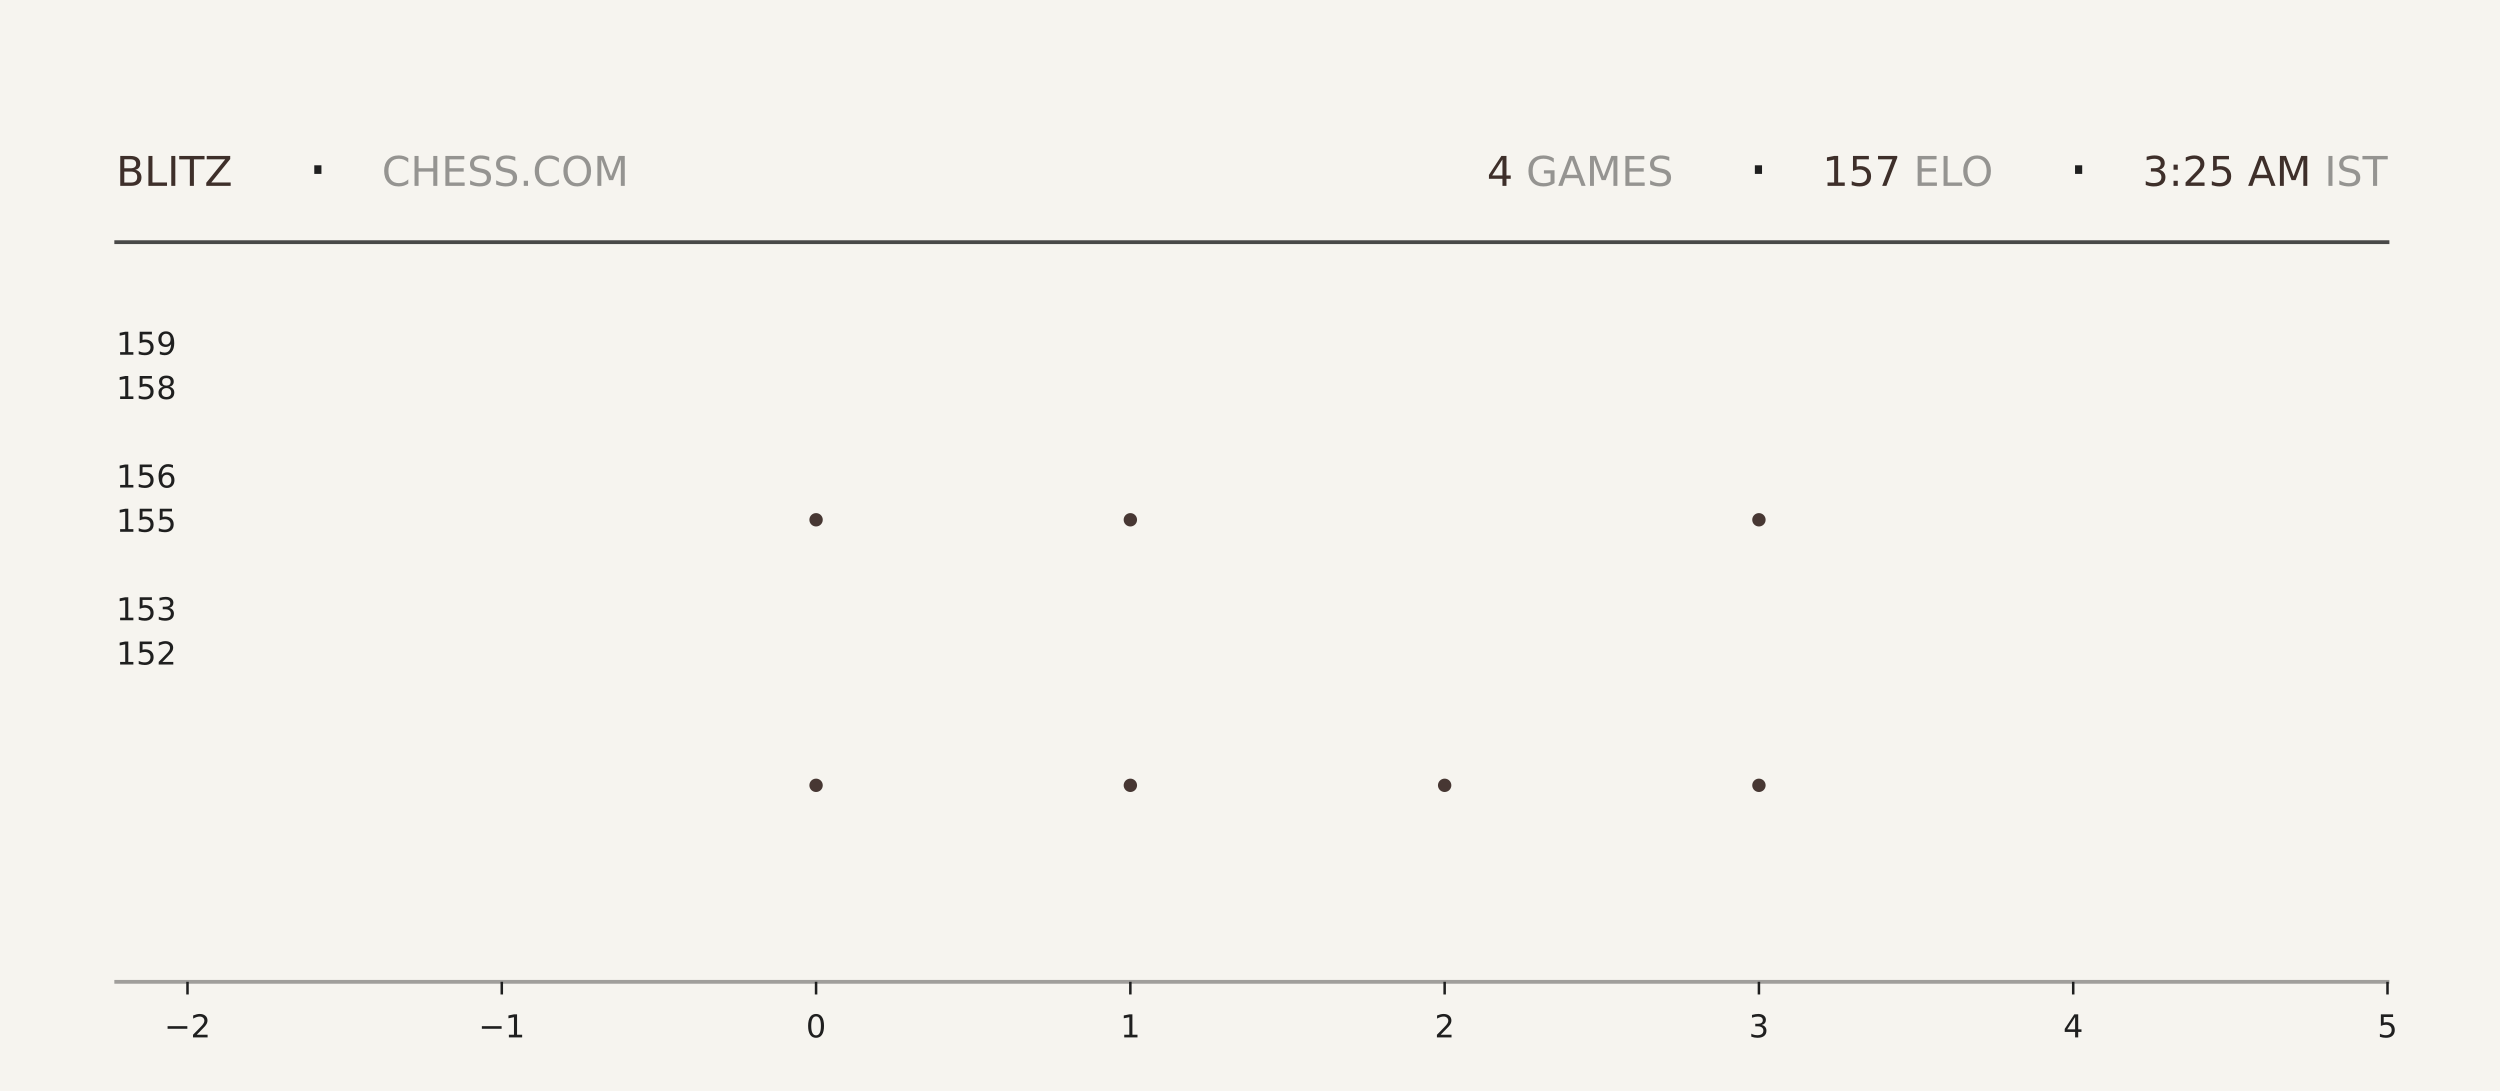
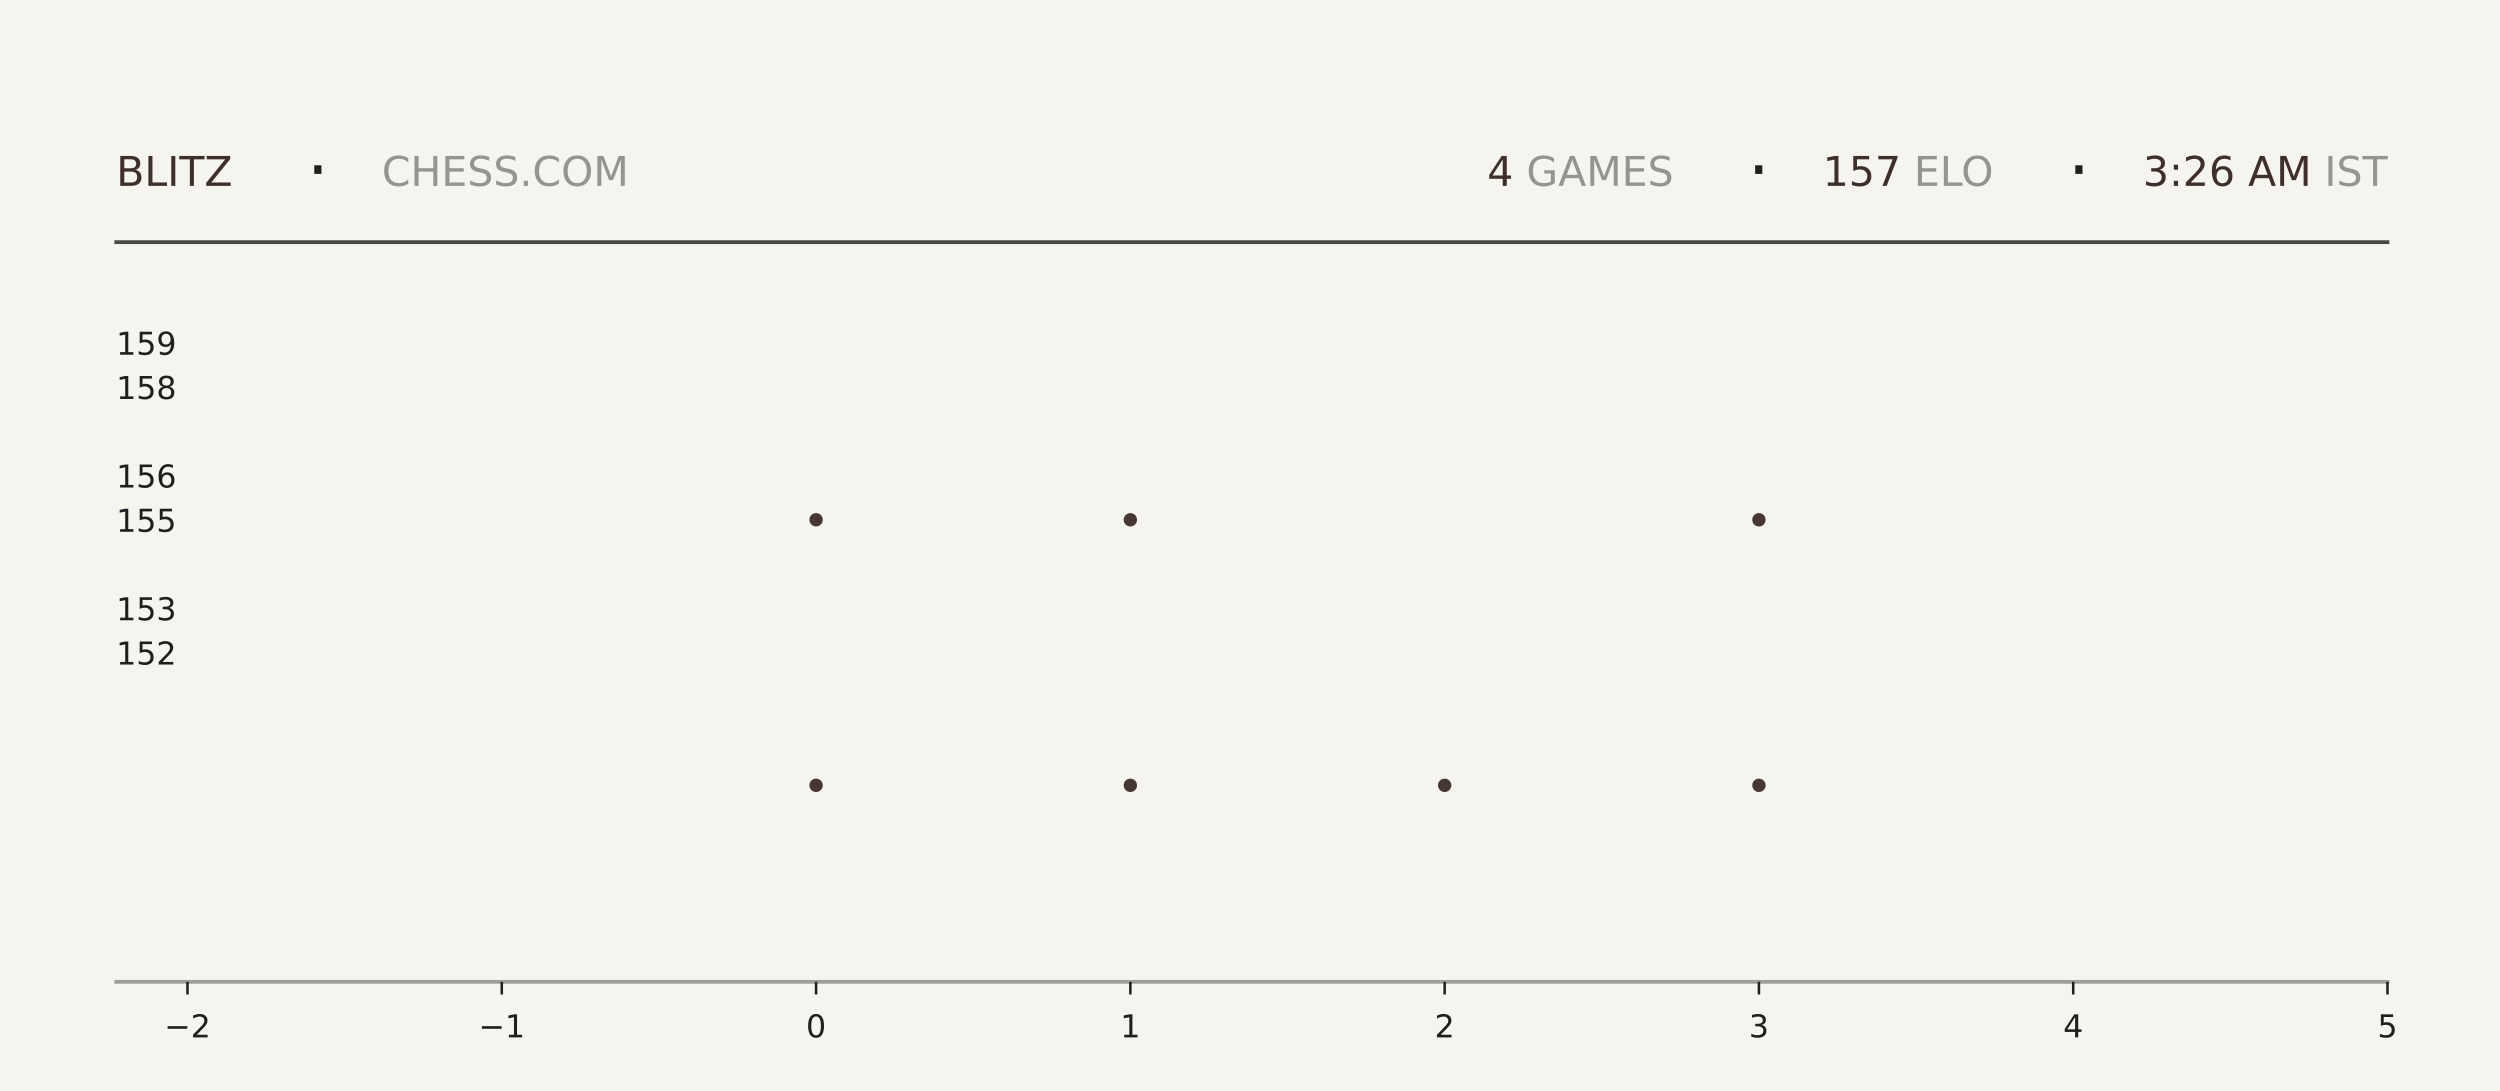
<svg xmlns="http://www.w3.org/2000/svg" xmlns:xlink="http://www.w3.org/1999/xlink" width="792pt" height="345.6pt" viewBox="0 0 792 345.6" version="1.1">
  <defs>
    <style type="text/css">*{stroke-linejoin: round; stroke-linecap: butt}</style>
  </defs>
  <g id="figure_1">
    <g id="patch_1">
      <path d="M 0 345.6  L 792 345.6  L 792 0  L 0 0  z " style="fill: #f6f4ef" />
    </g>
    <g id="axes_1">
      <g id="patch_2">
        <path d="M 59.4 311.04  L 756.36 311.04  L 756.36 103.68  L 59.4 103.68  z " style="fill: #f6f4ef" />
      </g>
      <g id="PathCollection_1">
        <defs>
-           <path id="m23106c4a88" d="M 0 2.121  C 0.563 2.121 1.102 1.898 1.5 1.5  C 1.898 1.102 2.121 0.563 2.121 0  C 2.121 -0.563 1.898 -1.102 1.5 -1.5  C 1.102 -1.898 0.563 -2.121 0 -2.121  C -0.563 -2.121 -1.102 -1.898 -1.5 -1.5  C -1.898 -1.102 -2.121 -0.563 -2.121 0  C -2.121 0.563 -1.898 1.102 -1.5 1.5  C -1.102 1.898 -0.563 2.121 0 2.121  z " />
-         </defs>
-         <g clip-path="url(#pb76e57b0d0)">
-           <use xlink:href="#m23106c4a88" x="258.531" y="248.79" style="fill: #3e2f2a; fill-opacity: 0.95" />
-           <use xlink:href="#m23106c4a88" x="258.531" y="164.668" style="fill: #3e2f2a; fill-opacity: 0.95" />
+           <path id="m13a4d817ab" d="M 0 2.121  C 0.563 2.121 1.102 1.898 1.5 1.5  C 1.898 1.102 2.121 0.563 2.121 0  C 2.121 -0.563 1.898 -1.102 1.5 -1.5  C 1.102 -1.898 0.563 -2.121 0 -2.121  C -0.563 -2.121 -1.102 -1.898 -1.5 -1.5  C -1.898 -1.102 -2.121 -0.563 -2.121 0  C -2.121 0.563 -1.898 1.102 -1.5 1.5  C -1.102 1.898 -0.563 2.121 0 2.121  z " />
+         </defs>
+         <g clip-path="url(#p9451b5d329)">
+           <use xlink:href="#m13a4d817ab" x="258.531" y="248.79" style="fill: #3e2f2a; fill-opacity: 0.95" />
+           <use xlink:href="#m13a4d817ab" x="258.531" y="164.668" style="fill: #3e2f2a; fill-opacity: 0.95" />
        </g>
      </g>
      <g id="PathCollection_2">
-         <g clip-path="url(#pb76e57b0d0)">
-           <use xlink:href="#m23106c4a88" x="358.097" y="248.79" style="fill: #3e2f2a; fill-opacity: 0.95" />
-           <use xlink:href="#m23106c4a88" x="358.097" y="164.668" style="fill: #3e2f2a; fill-opacity: 0.95" />
-           <use xlink:href="#m23106c4a88" x="358.097" y="80.547" style="fill: #3e2f2a; fill-opacity: 0.95" />
+         <g clip-path="url(#p9451b5d329)">
+           <use xlink:href="#m13a4d817ab" x="358.097" y="248.79" style="fill: #3e2f2a; fill-opacity: 0.95" />
+           <use xlink:href="#m13a4d817ab" x="358.097" y="164.668" style="fill: #3e2f2a; fill-opacity: 0.95" />
+           <use xlink:href="#m13a4d817ab" x="358.097" y="80.547" style="fill: #3e2f2a; fill-opacity: 0.95" />
        </g>
      </g>
      <g id="PathCollection_3">
-         <g clip-path="url(#pb76e57b0d0)">
-           <use xlink:href="#m23106c4a88" x="457.663" y="248.79" style="fill: #3e2f2a; fill-opacity: 0.95" />
+         <g clip-path="url(#p9451b5d329)">
+           <use xlink:href="#m13a4d817ab" x="457.663" y="248.79" style="fill: #3e2f2a; fill-opacity: 0.95" />
        </g>
      </g>
      <g id="PathCollection_4">
-         <g clip-path="url(#pb76e57b0d0)">
-           <use xlink:href="#m23106c4a88" x="557.229" y="248.79" style="fill: #3e2f2a; fill-opacity: 0.95" />
-           <use xlink:href="#m23106c4a88" x="557.229" y="164.668" style="fill: #3e2f2a; fill-opacity: 0.95" />
-           <use xlink:href="#m23106c4a88" x="557.229" y="80.547" style="fill: #3e2f2a; fill-opacity: 0.95" />
+         <g clip-path="url(#p9451b5d329)">
+           <use xlink:href="#m13a4d817ab" x="557.229" y="248.79" style="fill: #3e2f2a; fill-opacity: 0.95" />
+           <use xlink:href="#m13a4d817ab" x="557.229" y="164.668" style="fill: #3e2f2a; fill-opacity: 0.95" />
+           <use xlink:href="#m13a4d817ab" x="557.229" y="80.547" style="fill: #3e2f2a; fill-opacity: 0.95" />
        </g>
      </g>
      <g id="matplotlib.axis_1">
        <g id="xtick_1">
          <g id="line2d_1">
            <defs>
-               <path id="m61b49fd109" d="M 0 0  L 0 4  " style="stroke: #1f1f1f; stroke-width: 0.8" />
+               <path id="maf0d5f918a" d="M 0 0  L 0 4  " style="stroke: #1f1f1f; stroke-width: 0.8" />
            </defs>
            <g>
-               <use xlink:href="#m61b49fd109" x="59.4" y="311.04" style="fill: #1f1f1f; stroke: #1f1f1f; stroke-width: 0.8" />
+               <use xlink:href="#maf0d5f918a" x="59.4" y="311.04" style="fill: #1f1f1f; stroke: #1f1f1f; stroke-width: 0.8" />
            </g>
          </g>
          <g id="text_1">
            <g style="fill: #1f1f1f" transform="translate(52.02891 328.6384) scale(0.1 -0.1)">
              <defs>
                <path id="DejaVuSans-2212" d="M 678 2272  L 4684 2272  L 4684 1741  L 678 1741  L 678 2272  z " transform="scale(0.015625)" />
                <path id="DejaVuSans-32" d="M 1228 531  L 3431 531  L 3431 0  L 469 0  L 469 531  Q 828 903 1448 1529  Q 2069 2156 2228 2338  Q 2531 2678 2651 2914  Q 2772 3150 2772 3378  Q 2772 3750 2511 3984  Q 2250 4219 1831 4219  Q 1534 4219 1204 4116  Q 875 4013 500 3803  L 500 4441  Q 881 4594 1212 4672  Q 1544 4750 1819 4750  Q 2544 4750 2975 4387  Q 3406 4025 3406 3419  Q 3406 3131 3298 2873  Q 3191 2616 2906 2266  Q 2828 2175 2409 1742  Q 1991 1309 1228 531  z " transform="scale(0.015625)" />
              </defs>
              <use xlink:href="#DejaVuSans-2212" />
              <use xlink:href="#DejaVuSans-32" transform="translate(83.78906 0)" />
            </g>
          </g>
        </g>
        <g id="xtick_2">
          <g id="line2d_2">
            <g>
-               <use xlink:href="#m61b49fd109" x="158.966" y="311.04" style="fill: #1f1f1f; stroke: #1f1f1f; stroke-width: 0.8" />
+               <use xlink:href="#maf0d5f918a" x="158.966" y="311.04" style="fill: #1f1f1f; stroke: #1f1f1f; stroke-width: 0.8" />
            </g>
          </g>
          <g id="text_2">
            <g style="fill: #1f1f1f" transform="translate(151.5946 328.6384) scale(0.1 -0.1)">
              <defs>
                <path id="DejaVuSans-31" d="M 794 531  L 1825 531  L 1825 4091  L 703 3866  L 703 4441  L 1819 4666  L 2450 4666  L 2450 531  L 3481 531  L 3481 0  L 794 0  L 794 531  z " transform="scale(0.015625)" />
              </defs>
              <use xlink:href="#DejaVuSans-2212" />
              <use xlink:href="#DejaVuSans-31" transform="translate(83.78906 0)" />
            </g>
          </g>
        </g>
        <g id="xtick_3">
          <g id="line2d_3">
            <g>
-               <use xlink:href="#m61b49fd109" x="258.531" y="311.04" style="fill: #1f1f1f; stroke: #1f1f1f; stroke-width: 0.8" />
+               <use xlink:href="#maf0d5f918a" x="258.531" y="311.04" style="fill: #1f1f1f; stroke: #1f1f1f; stroke-width: 0.8" />
            </g>
          </g>
          <g id="text_3">
            <g style="fill: #1f1f1f" transform="translate(255.3502 328.6384) scale(0.1 -0.1)">
              <defs>
                <path id="DejaVuSans-30" d="M 2034 4250  Q 1547 4250 1301 3770  Q 1056 3291 1056 2328  Q 1056 1369 1301 889  Q 1547 409 2034 409  Q 2525 409 2770 889  Q 3016 1369 3016 2328  Q 3016 3291 2770 3770  Q 2525 4250 2034 4250  z M 2034 4750  Q 2819 4750 3233 4129  Q 3647 3509 3647 2328  Q 3647 1150 3233 529  Q 2819 -91 2034 -91  Q 1250 -91 836 529  Q 422 1150 422 2328  Q 422 3509 836 4129  Q 1250 4750 2034 4750  z " transform="scale(0.015625)" />
              </defs>
              <use xlink:href="#DejaVuSans-30" />
            </g>
          </g>
        </g>
        <g id="xtick_4">
          <g id="line2d_4">
            <g>
-               <use xlink:href="#m61b49fd109" x="358.097" y="311.04" style="fill: #1f1f1f; stroke: #1f1f1f; stroke-width: 0.8" />
+               <use xlink:href="#maf0d5f918a" x="358.097" y="311.04" style="fill: #1f1f1f; stroke: #1f1f1f; stroke-width: 0.8" />
            </g>
          </g>
          <g id="text_4">
            <g style="fill: #1f1f1f" transform="translate(354.9159 328.6384) scale(0.1 -0.1)">
              <use xlink:href="#DejaVuSans-31" />
            </g>
          </g>
        </g>
        <g id="xtick_5">
          <g id="line2d_5">
            <g>
-               <use xlink:href="#m61b49fd109" x="457.663" y="311.04" style="fill: #1f1f1f; stroke: #1f1f1f; stroke-width: 0.8" />
+               <use xlink:href="#maf0d5f918a" x="457.663" y="311.04" style="fill: #1f1f1f; stroke: #1f1f1f; stroke-width: 0.8" />
            </g>
          </g>
          <g id="text_5">
            <g style="fill: #1f1f1f" transform="translate(454.4816 328.6384) scale(0.1 -0.1)">
              <use xlink:href="#DejaVuSans-32" />
            </g>
          </g>
        </g>
        <g id="xtick_6">
          <g id="line2d_6">
            <g>
-               <use xlink:href="#m61b49fd109" x="557.229" y="311.04" style="fill: #1f1f1f; stroke: #1f1f1f; stroke-width: 0.8" />
+               <use xlink:href="#maf0d5f918a" x="557.229" y="311.04" style="fill: #1f1f1f; stroke: #1f1f1f; stroke-width: 0.8" />
            </g>
          </g>
          <g id="text_6">
            <g style="fill: #1f1f1f" transform="translate(554.0473 328.6384) scale(0.1 -0.1)">
              <defs>
                <path id="DejaVuSans-33" d="M 2597 2516  Q 3050 2419 3304 2112  Q 3559 1806 3559 1356  Q 3559 666 3084 287  Q 2609 -91 1734 -91  Q 1441 -91 1130 -33  Q 819 25 488 141  L 488 750  Q 750 597 1062 519  Q 1375 441 1716 441  Q 2309 441 2620 675  Q 2931 909 2931 1356  Q 2931 1769 2642 2001  Q 2353 2234 1838 2234  L 1294 2234  L 1294 2753  L 1863 2753  Q 2328 2753 2575 2939  Q 2822 3125 2822 3475  Q 2822 3834 2567 4026  Q 2313 4219 1838 4219  Q 1578 4219 1281 4162  Q 984 4106 628 3988  L 628 4550  Q 988 4650 1302 4700  Q 1616 4750 1894 4750  Q 2613 4750 3031 4423  Q 3450 4097 3450 3541  Q 3450 3153 3228 2886  Q 3006 2619 2597 2516  z " transform="scale(0.015625)" />
              </defs>
              <use xlink:href="#DejaVuSans-33" />
            </g>
          </g>
        </g>
        <g id="xtick_7">
          <g id="line2d_7">
            <g>
-               <use xlink:href="#m61b49fd109" x="656.794" y="311.04" style="fill: #1f1f1f; stroke: #1f1f1f; stroke-width: 0.8" />
+               <use xlink:href="#maf0d5f918a" x="656.794" y="311.04" style="fill: #1f1f1f; stroke: #1f1f1f; stroke-width: 0.8" />
            </g>
          </g>
          <g id="text_7">
            <g style="fill: #1f1f1f" transform="translate(653.613 328.6384) scale(0.1 -0.1)">
              <defs>
                <path id="DejaVuSans-34" d="M 2419 4116  L 825 1625  L 2419 1625  L 2419 4116  z M 2253 4666  L 3047 4666  L 3047 1625  L 3713 1625  L 3713 1100  L 3047 1100  L 3047 0  L 2419 0  L 2419 1100  L 313 1100  L 313 1709  L 2253 4666  z " transform="scale(0.015625)" />
              </defs>
              <use xlink:href="#DejaVuSans-34" />
            </g>
          </g>
        </g>
        <g id="xtick_8">
          <g id="line2d_8">
            <g>
-               <use xlink:href="#m61b49fd109" x="756.36" y="311.04" style="fill: #1f1f1f; stroke: #1f1f1f; stroke-width: 0.8" />
+               <use xlink:href="#maf0d5f918a" x="756.36" y="311.04" style="fill: #1f1f1f; stroke: #1f1f1f; stroke-width: 0.8" />
            </g>
          </g>
          <g id="text_8">
            <g style="fill: #1f1f1f" transform="translate(753.1788 328.6384) scale(0.1 -0.1)">
              <defs>
                <path id="DejaVuSans-35" d="M 691 4666  L 3169 4666  L 3169 4134  L 1269 4134  L 1269 2991  Q 1406 3038 1543 3061  Q 1681 3084 1819 3084  Q 2600 3084 3056 2656  Q 3513 2228 3513 1497  Q 3513 744 3044 326  Q 2575 -91 1722 -91  Q 1428 -91 1123 -41  Q 819 9 494 109  L 494 744  Q 775 591 1075 516  Q 1375 441 1709 441  Q 2250 441 2565 725  Q 2881 1009 2881 1497  Q 2881 1984 2565 2268  Q 2250 2553 1709 2553  Q 1456 2553 1204 2497  Q 953 2441 691 2322  L 691 4666  z " transform="scale(0.015625)" />
              </defs>
              <use xlink:href="#DejaVuSans-35" />
            </g>
          </g>
        </g>
      </g>
      <g id="matplotlib.axis_2">
        <g id="ytick_1">
          <g id="line2d_9" />
          <g id="text_9">
            <g style="fill: #1f1f1f" transform="translate(36.8125 210.5283) scale(0.1 -0.1)">
              <use xlink:href="#DejaVuSans-31" />
              <use xlink:href="#DejaVuSans-35" transform="translate(63.62305 0)" />
              <use xlink:href="#DejaVuSans-32" transform="translate(127.2461 0)" />
            </g>
          </g>
        </g>
        <g id="ytick_2">
          <g id="line2d_10" />
          <g id="text_10">
            <g style="fill: #1f1f1f" transform="translate(36.8125 196.508) scale(0.1 -0.1)">
              <use xlink:href="#DejaVuSans-31" />
              <use xlink:href="#DejaVuSans-35" transform="translate(63.62305 0)" />
              <use xlink:href="#DejaVuSans-33" transform="translate(127.2461 0)" />
            </g>
          </g>
        </g>
        <g id="ytick_3">
          <g id="line2d_11" />
          <g id="text_11">
            <g style="fill: #1f1f1f" transform="translate(36.8125 168.4675) scale(0.1 -0.1)">
              <use xlink:href="#DejaVuSans-31" />
              <use xlink:href="#DejaVuSans-35" transform="translate(63.62305 0)" />
              <use xlink:href="#DejaVuSans-35" transform="translate(127.2461 0)" />
            </g>
          </g>
        </g>
        <g id="ytick_4">
          <g id="line2d_12" />
          <g id="text_12">
            <g style="fill: #1f1f1f" transform="translate(36.8125 154.4472) scale(0.1 -0.1)">
              <defs>
                <path id="DejaVuSans-36" d="M 2113 2584  Q 1688 2584 1439 2293  Q 1191 2003 1191 1497  Q 1191 994 1439 701  Q 1688 409 2113 409  Q 2538 409 2786 701  Q 3034 994 3034 1497  Q 3034 2003 2786 2293  Q 2538 2584 2113 2584  z M 3366 4563  L 3366 3988  Q 3128 4100 2886 4159  Q 2644 4219 2406 4219  Q 1781 4219 1451 3797  Q 1122 3375 1075 2522  Q 1259 2794 1537 2939  Q 1816 3084 2150 3084  Q 2853 3084 3261 2657  Q 3669 2231 3669 1497  Q 3669 778 3244 343  Q 2819 -91 2113 -91  Q 1303 -91 875 529  Q 447 1150 447 2328  Q 447 3434 972 4092  Q 1497 4750 2381 4750  Q 2619 4750 2861 4703  Q 3103 4656 3366 4563  z " transform="scale(0.015625)" />
              </defs>
              <use xlink:href="#DejaVuSans-31" />
              <use xlink:href="#DejaVuSans-35" transform="translate(63.62305 0)" />
              <use xlink:href="#DejaVuSans-36" transform="translate(127.2461 0)" />
            </g>
          </g>
        </g>
        <g id="ytick_5">
          <g id="line2d_13" />
          <g id="text_13">
            <g style="fill: #1f1f1f" transform="translate(36.8125 126.4066) scale(0.1 -0.1)">
              <defs>
                <path id="DejaVuSans-38" d="M 2034 2216  Q 1584 2216 1326 1975  Q 1069 1734 1069 1313  Q 1069 891 1326 650  Q 1584 409 2034 409  Q 2484 409 2743 651  Q 3003 894 3003 1313  Q 3003 1734 2745 1975  Q 2488 2216 2034 2216  z M 1403 2484  Q 997 2584 770 2862  Q 544 3141 544 3541  Q 544 4100 942 4425  Q 1341 4750 2034 4750  Q 2731 4750 3128 4425  Q 3525 4100 3525 3541  Q 3525 3141 3298 2862  Q 3072 2584 2669 2484  Q 3125 2378 3379 2068  Q 3634 1759 3634 1313  Q 3634 634 3220 271  Q 2806 -91 2034 -91  Q 1263 -91 848 271  Q 434 634 434 1313  Q 434 1759 690 2068  Q 947 2378 1403 2484  z M 1172 3481  Q 1172 3119 1398 2916  Q 1625 2713 2034 2713  Q 2441 2713 2670 2916  Q 2900 3119 2900 3481  Q 2900 3844 2670 4047  Q 2441 4250 2034 4250  Q 1625 4250 1398 4047  Q 1172 3844 1172 3481  z " transform="scale(0.015625)" />
              </defs>
              <use xlink:href="#DejaVuSans-31" />
              <use xlink:href="#DejaVuSans-35" transform="translate(63.62305 0)" />
              <use xlink:href="#DejaVuSans-38" transform="translate(127.2461 0)" />
            </g>
          </g>
        </g>
        <g id="ytick_6">
          <g id="line2d_14" />
          <g id="text_14">
            <g style="fill: #1f1f1f" transform="translate(36.8125 112.3863) scale(0.1 -0.1)">
              <defs>
                <path id="DejaVuSans-39" d="M 703 97  L 703 672  Q 941 559 1184 500  Q 1428 441 1663 441  Q 2288 441 2617 861  Q 2947 1281 2994 2138  Q 2813 1869 2534 1725  Q 2256 1581 1919 1581  Q 1219 1581 811 2004  Q 403 2428 403 3163  Q 403 3881 828 4315  Q 1253 4750 1959 4750  Q 2769 4750 3195 4129  Q 3622 3509 3622 2328  Q 3622 1225 3098 567  Q 2575 -91 1691 -91  Q 1453 -91 1209 -44  Q 966 3 703 97  z M 1959 2075  Q 2384 2075 2632 2365  Q 2881 2656 2881 3163  Q 2881 3666 2632 3958  Q 2384 4250 1959 4250  Q 1534 4250 1286 3958  Q 1038 3666 1038 3163  Q 1038 2656 1286 2365  Q 1534 2075 1959 2075  z " transform="scale(0.015625)" />
              </defs>
              <use xlink:href="#DejaVuSans-31" />
              <use xlink:href="#DejaVuSans-35" transform="translate(63.62305 0)" />
              <use xlink:href="#DejaVuSans-39" transform="translate(127.2461 0)" />
            </g>
          </g>
        </g>
      </g>
    </g>
    <g id="line2d_15">
      <path d="M 36.82 76.723  L 756.36 76.723  " style="fill: none; stroke: #1f1f1f; stroke-opacity: 0.8; stroke-width: 1.2; stroke-linecap: square" />
    </g>
    <g id="line2d_16">
      <path d="M 36.82 311.04  L 756.36 311.04  " style="fill: none; stroke: #1f1f1f; stroke-opacity: 0.4; stroke-width: 1.2; stroke-linecap: square" />
    </g>
    <g id="text_15">
      <g style="fill: #3e2f2a" transform="translate(36.82 58.88319) scale(0.13 -0.13)">
        <defs>
          <path id="DejaVuSans-42" d="M 1259 2228  L 1259 519  L 2272 519  Q 2781 519 3026 730  Q 3272 941 3272 1375  Q 3272 1813 3026 2020  Q 2781 2228 2272 2228  L 1259 2228  z M 1259 4147  L 1259 2741  L 2194 2741  Q 2656 2741 2882 2914  Q 3109 3088 3109 3444  Q 3109 3797 2882 3972  Q 2656 4147 2194 4147  L 1259 4147  z M 628 4666  L 2241 4666  Q 2963 4666 3353 4366  Q 3744 4066 3744 3513  Q 3744 3084 3544 2831  Q 3344 2578 2956 2516  Q 3422 2416 3680 2098  Q 3938 1781 3938 1306  Q 3938 681 3513 340  Q 3088 0 2303 0  L 628 0  L 628 4666  z " transform="scale(0.015625)" />
          <path id="DejaVuSans-4c" d="M 628 4666  L 1259 4666  L 1259 531  L 3531 531  L 3531 0  L 628 0  L 628 4666  z " transform="scale(0.015625)" />
          <path id="DejaVuSans-49" d="M 628 4666  L 1259 4666  L 1259 0  L 628 0  L 628 4666  z " transform="scale(0.015625)" />
          <path id="DejaVuSans-54" d="M -19 4666  L 3928 4666  L 3928 4134  L 2272 4134  L 2272 0  L 1638 0  L 1638 4134  L -19 4134  L -19 4666  z " transform="scale(0.015625)" />
          <path id="DejaVuSans-5a" d="M 359 4666  L 4025 4666  L 4025 4184  L 1075 531  L 4097 531  L 4097 0  L 288 0  L 288 481  L 3238 4134  L 359 4134  L 359 4666  z " transform="scale(0.015625)" />
        </defs>
        <use xlink:href="#DejaVuSans-42" />
        <use xlink:href="#DejaVuSans-4c" transform="translate(68.60352 0)" />
        <use xlink:href="#DejaVuSans-49" transform="translate(124.3164 0)" />
        <use xlink:href="#DejaVuSans-54" transform="translate(153.8086 0)" />
        <use xlink:href="#DejaVuSans-5a" transform="translate(214.8926 0)" />
      </g>
    </g>
    <g id="text_16">
      <g style="fill: #1f1f1f" transform="translate(97.21 61.36662) scale(0.22 -0.22)">
        <defs>
          <path id="DejaVuSans-b7" d="M 684 2619  L 1344 2619  L 1344 1825  L 684 1825  L 684 2619  z " transform="scale(0.015625)" />
        </defs>
        <use xlink:href="#DejaVuSans-b7" />
      </g>
    </g>
    <g id="text_17">
      <g style="fill: #1f1f1f; opacity: 0.45" transform="translate(120.97 58.88319) scale(0.13 -0.13)">
        <defs>
          <path id="DejaVuSans-43" d="M 4122 4306  L 4122 3641  Q 3803 3938 3442 4084  Q 3081 4231 2675 4231  Q 1875 4231 1450 3742  Q 1025 3253 1025 2328  Q 1025 1406 1450 917  Q 1875 428 2675 428  Q 3081 428 3442 575  Q 3803 722 4122 1019  L 4122 359  Q 3791 134 3420 21  Q 3050 -91 2638 -91  Q 1578 -91 968 557  Q 359 1206 359 2328  Q 359 3453 968 4101  Q 1578 4750 2638 4750  Q 3056 4750 3426 4639  Q 3797 4528 4122 4306  z " transform="scale(0.015625)" />
          <path id="DejaVuSans-48" d="M 628 4666  L 1259 4666  L 1259 2753  L 3553 2753  L 3553 4666  L 4184 4666  L 4184 0  L 3553 0  L 3553 2222  L 1259 2222  L 1259 0  L 628 0  L 628 4666  z " transform="scale(0.015625)" />
          <path id="DejaVuSans-45" d="M 628 4666  L 3578 4666  L 3578 4134  L 1259 4134  L 1259 2753  L 3481 2753  L 3481 2222  L 1259 2222  L 1259 531  L 3634 531  L 3634 0  L 628 0  L 628 4666  z " transform="scale(0.015625)" />
          <path id="DejaVuSans-53" d="M 3425 4513  L 3425 3897  Q 3066 4069 2747 4153  Q 2428 4238 2131 4238  Q 1616 4238 1336 4038  Q 1056 3838 1056 3469  Q 1056 3159 1242 3001  Q 1428 2844 1947 2747  L 2328 2669  Q 3034 2534 3370 2195  Q 3706 1856 3706 1288  Q 3706 609 3251 259  Q 2797 -91 1919 -91  Q 1588 -91 1214 -16  Q 841 59 441 206  L 441 856  Q 825 641 1194 531  Q 1563 422 1919 422  Q 2459 422 2753 634  Q 3047 847 3047 1241  Q 3047 1584 2836 1778  Q 2625 1972 2144 2069  L 1759 2144  Q 1053 2284 737 2584  Q 422 2884 422 3419  Q 422 4038 858 4394  Q 1294 4750 2059 4750  Q 2388 4750 2728 4690  Q 3069 4631 3425 4513  z " transform="scale(0.015625)" />
          <path id="DejaVuSans-2e" d="M 684 794  L 1344 794  L 1344 0  L 684 0  L 684 794  z " transform="scale(0.015625)" />
          <path id="DejaVuSans-4f" d="M 2522 4238  Q 1834 4238 1429 3725  Q 1025 3213 1025 2328  Q 1025 1447 1429 934  Q 1834 422 2522 422  Q 3209 422 3611 934  Q 4013 1447 4013 2328  Q 4013 3213 3611 3725  Q 3209 4238 2522 4238  z M 2522 4750  Q 3503 4750 4090 4092  Q 4678 3434 4678 2328  Q 4678 1225 4090 567  Q 3503 -91 2522 -91  Q 1538 -91 948 565  Q 359 1222 359 2328  Q 359 3434 948 4092  Q 1538 4750 2522 4750  z " transform="scale(0.015625)" />
          <path id="DejaVuSans-4d" d="M 628 4666  L 1569 4666  L 2759 1491  L 3956 4666  L 4897 4666  L 4897 0  L 4281 0  L 4281 4097  L 3078 897  L 2444 897  L 1241 4097  L 1241 0  L 628 0  L 628 4666  z " transform="scale(0.015625)" />
        </defs>
        <use xlink:href="#DejaVuSans-43" />
        <use xlink:href="#DejaVuSans-48" transform="translate(69.82422 0)" />
        <use xlink:href="#DejaVuSans-45" transform="translate(145.0195 0)" />
        <use xlink:href="#DejaVuSans-53" transform="translate(208.2031 0)" />
        <use xlink:href="#DejaVuSans-53" transform="translate(271.6797 0)" />
        <use xlink:href="#DejaVuSans-2e" transform="translate(335.1562 0)" />
        <use xlink:href="#DejaVuSans-43" transform="translate(366.9434 0)" />
        <use xlink:href="#DejaVuSans-4f" transform="translate(436.7676 0)" />
        <use xlink:href="#DejaVuSans-4d" transform="translate(515.4785 0)" />
      </g>
    </g>
    <g id="text_18">
-       <g style="fill: #3e2f2a" transform="translate(471.06 58.88319) scale(0.13 -0.13)">
+       <g style="fill: #3e2f2a" transform="translate(471.15 58.88319) scale(0.13 -0.13)">
        <use xlink:href="#DejaVuSans-34" />
      </g>
    </g>
    <g id="text_19">
-       <g style="fill: #1f1f1f; opacity: 0.45" transform="translate(479.34 58.88319) scale(0.13 -0.13)">
+       <g style="fill: #1f1f1f; opacity: 0.45" transform="translate(479.43 58.88319) scale(0.13 -0.13)">
        <defs>
          <path id="DejaVuSans-20" transform="scale(0.015625)" />
          <path id="DejaVuSans-47" d="M 3809 666  L 3809 1919  L 2778 1919  L 2778 2438  L 4434 2438  L 4434 434  Q 4069 175 3628 42  Q 3188 -91 2688 -91  Q 1594 -91 976 548  Q 359 1188 359 2328  Q 359 3472 976 4111  Q 1594 4750 2688 4750  Q 3144 4750 3555 4637  Q 3966 4525 4313 4306  L 4313 3634  Q 3963 3931 3569 4081  Q 3175 4231 2741 4231  Q 1884 4231 1454 3753  Q 1025 3275 1025 2328  Q 1025 1384 1454 906  Q 1884 428 2741 428  Q 3075 428 3337 486  Q 3600 544 3809 666  z " transform="scale(0.015625)" />
          <path id="DejaVuSans-41" d="M 2188 4044  L 1331 1722  L 3047 1722  L 2188 4044  z M 1831 4666  L 2547 4666  L 4325 0  L 3669 0  L 3244 1197  L 1141 1197  L 716 0  L 50 0  L 1831 4666  z " transform="scale(0.015625)" />
        </defs>
        <use xlink:href="#DejaVuSans-20" />
        <use xlink:href="#DejaVuSans-47" transform="translate(31.78711 0)" />
        <use xlink:href="#DejaVuSans-41" transform="translate(109.2773 0)" />
        <use xlink:href="#DejaVuSans-4d" transform="translate(177.6855 0)" />
        <use xlink:href="#DejaVuSans-45" transform="translate(263.9648 0)" />
        <use xlink:href="#DejaVuSans-53" transform="translate(327.1484 0)" />
      </g>
    </g>
    <g id="text_20">
-       <g style="fill: #1f1f1f" transform="translate(553.59 61.36662) scale(0.22 -0.22)">
+       <g style="fill: #1f1f1f" transform="translate(553.68 61.36662) scale(0.22 -0.22)">
        <use xlink:href="#DejaVuSans-b7" />
      </g>
    </g>
    <g id="text_21">
-       <g style="fill: #3e2f2a" transform="translate(577.35 58.88319) scale(0.13 -0.13)">
+       <g style="fill: #3e2f2a" transform="translate(577.44 58.88319) scale(0.13 -0.13)">
        <defs>
          <path id="DejaVuSans-37" d="M 525 4666  L 3525 4666  L 3525 4397  L 1831 0  L 1172 0  L 2766 4134  L 525 4134  L 525 4666  z " transform="scale(0.015625)" />
        </defs>
        <use xlink:href="#DejaVuSans-31" />
        <use xlink:href="#DejaVuSans-35" transform="translate(63.62305 0)" />
        <use xlink:href="#DejaVuSans-37" transform="translate(127.2461 0)" />
      </g>
    </g>
    <g id="text_22">
-       <g style="fill: #1f1f1f; opacity: 0.45" transform="translate(602.1 58.88319) scale(0.13 -0.13)">
+       <g style="fill: #1f1f1f; opacity: 0.45" transform="translate(602.19 58.88319) scale(0.13 -0.13)">
        <use xlink:href="#DejaVuSans-20" />
        <use xlink:href="#DejaVuSans-45" transform="translate(31.78711 0)" />
        <use xlink:href="#DejaVuSans-4c" transform="translate(94.9707 0)" />
        <use xlink:href="#DejaVuSans-4f" transform="translate(147.0586 0)" />
      </g>
    </g>
    <g id="text_23">
-       <g style="fill: #1f1f1f" transform="translate(655.02 61.36662) scale(0.22 -0.22)">
+       <g style="fill: #1f1f1f" transform="translate(655.11 61.36662) scale(0.22 -0.22)">
        <use xlink:href="#DejaVuSans-b7" />
      </g>
    </g>
    <g id="text_24">
-       <g style="fill: #3e2f2a" transform="translate(678.78 58.88319) scale(0.13 -0.13)">
+       <g style="fill: #3e2f2a" transform="translate(678.87 58.88319) scale(0.13 -0.13)">
        <defs>
          <path id="DejaVuSans-3a" d="M 750 794  L 1409 794  L 1409 0  L 750 0  L 750 794  z M 750 3309  L 1409 3309  L 1409 2516  L 750 2516  L 750 3309  z " transform="scale(0.015625)" />
        </defs>
        <use xlink:href="#DejaVuSans-33" />
        <use xlink:href="#DejaVuSans-3a" transform="translate(63.62305 0)" />
        <use xlink:href="#DejaVuSans-32" transform="translate(97.31445 0)" />
-         <use xlink:href="#DejaVuSans-35" transform="translate(160.9375 0)" />
+         <use xlink:href="#DejaVuSans-36" transform="translate(160.9375 0)" />
        <use xlink:href="#DejaVuSans-20" transform="translate(224.5605 0)" />
        <use xlink:href="#DejaVuSans-41" transform="translate(256.3477 0)" />
        <use xlink:href="#DejaVuSans-4d" transform="translate(324.7559 0)" />
      </g>
    </g>
    <g id="text_25">
      <g style="fill: #1f1f1f; opacity: 0.45" transform="translate(732.24 58.88319) scale(0.13 -0.13)">
        <use xlink:href="#DejaVuSans-20" />
        <use xlink:href="#DejaVuSans-49" transform="translate(31.78711 0)" />
        <use xlink:href="#DejaVuSans-53" transform="translate(61.2793 0)" />
        <use xlink:href="#DejaVuSans-54" transform="translate(124.7559 0)" />
      </g>
    </g>
  </g>
  <defs>
-     <clipPath id="pb76e57b0d0">
+     <clipPath id="p9451b5d329">
      <rect x="59.4" y="103.68" width="696.96" height="207.36" />
    </clipPath>
  </defs>
</svg>
